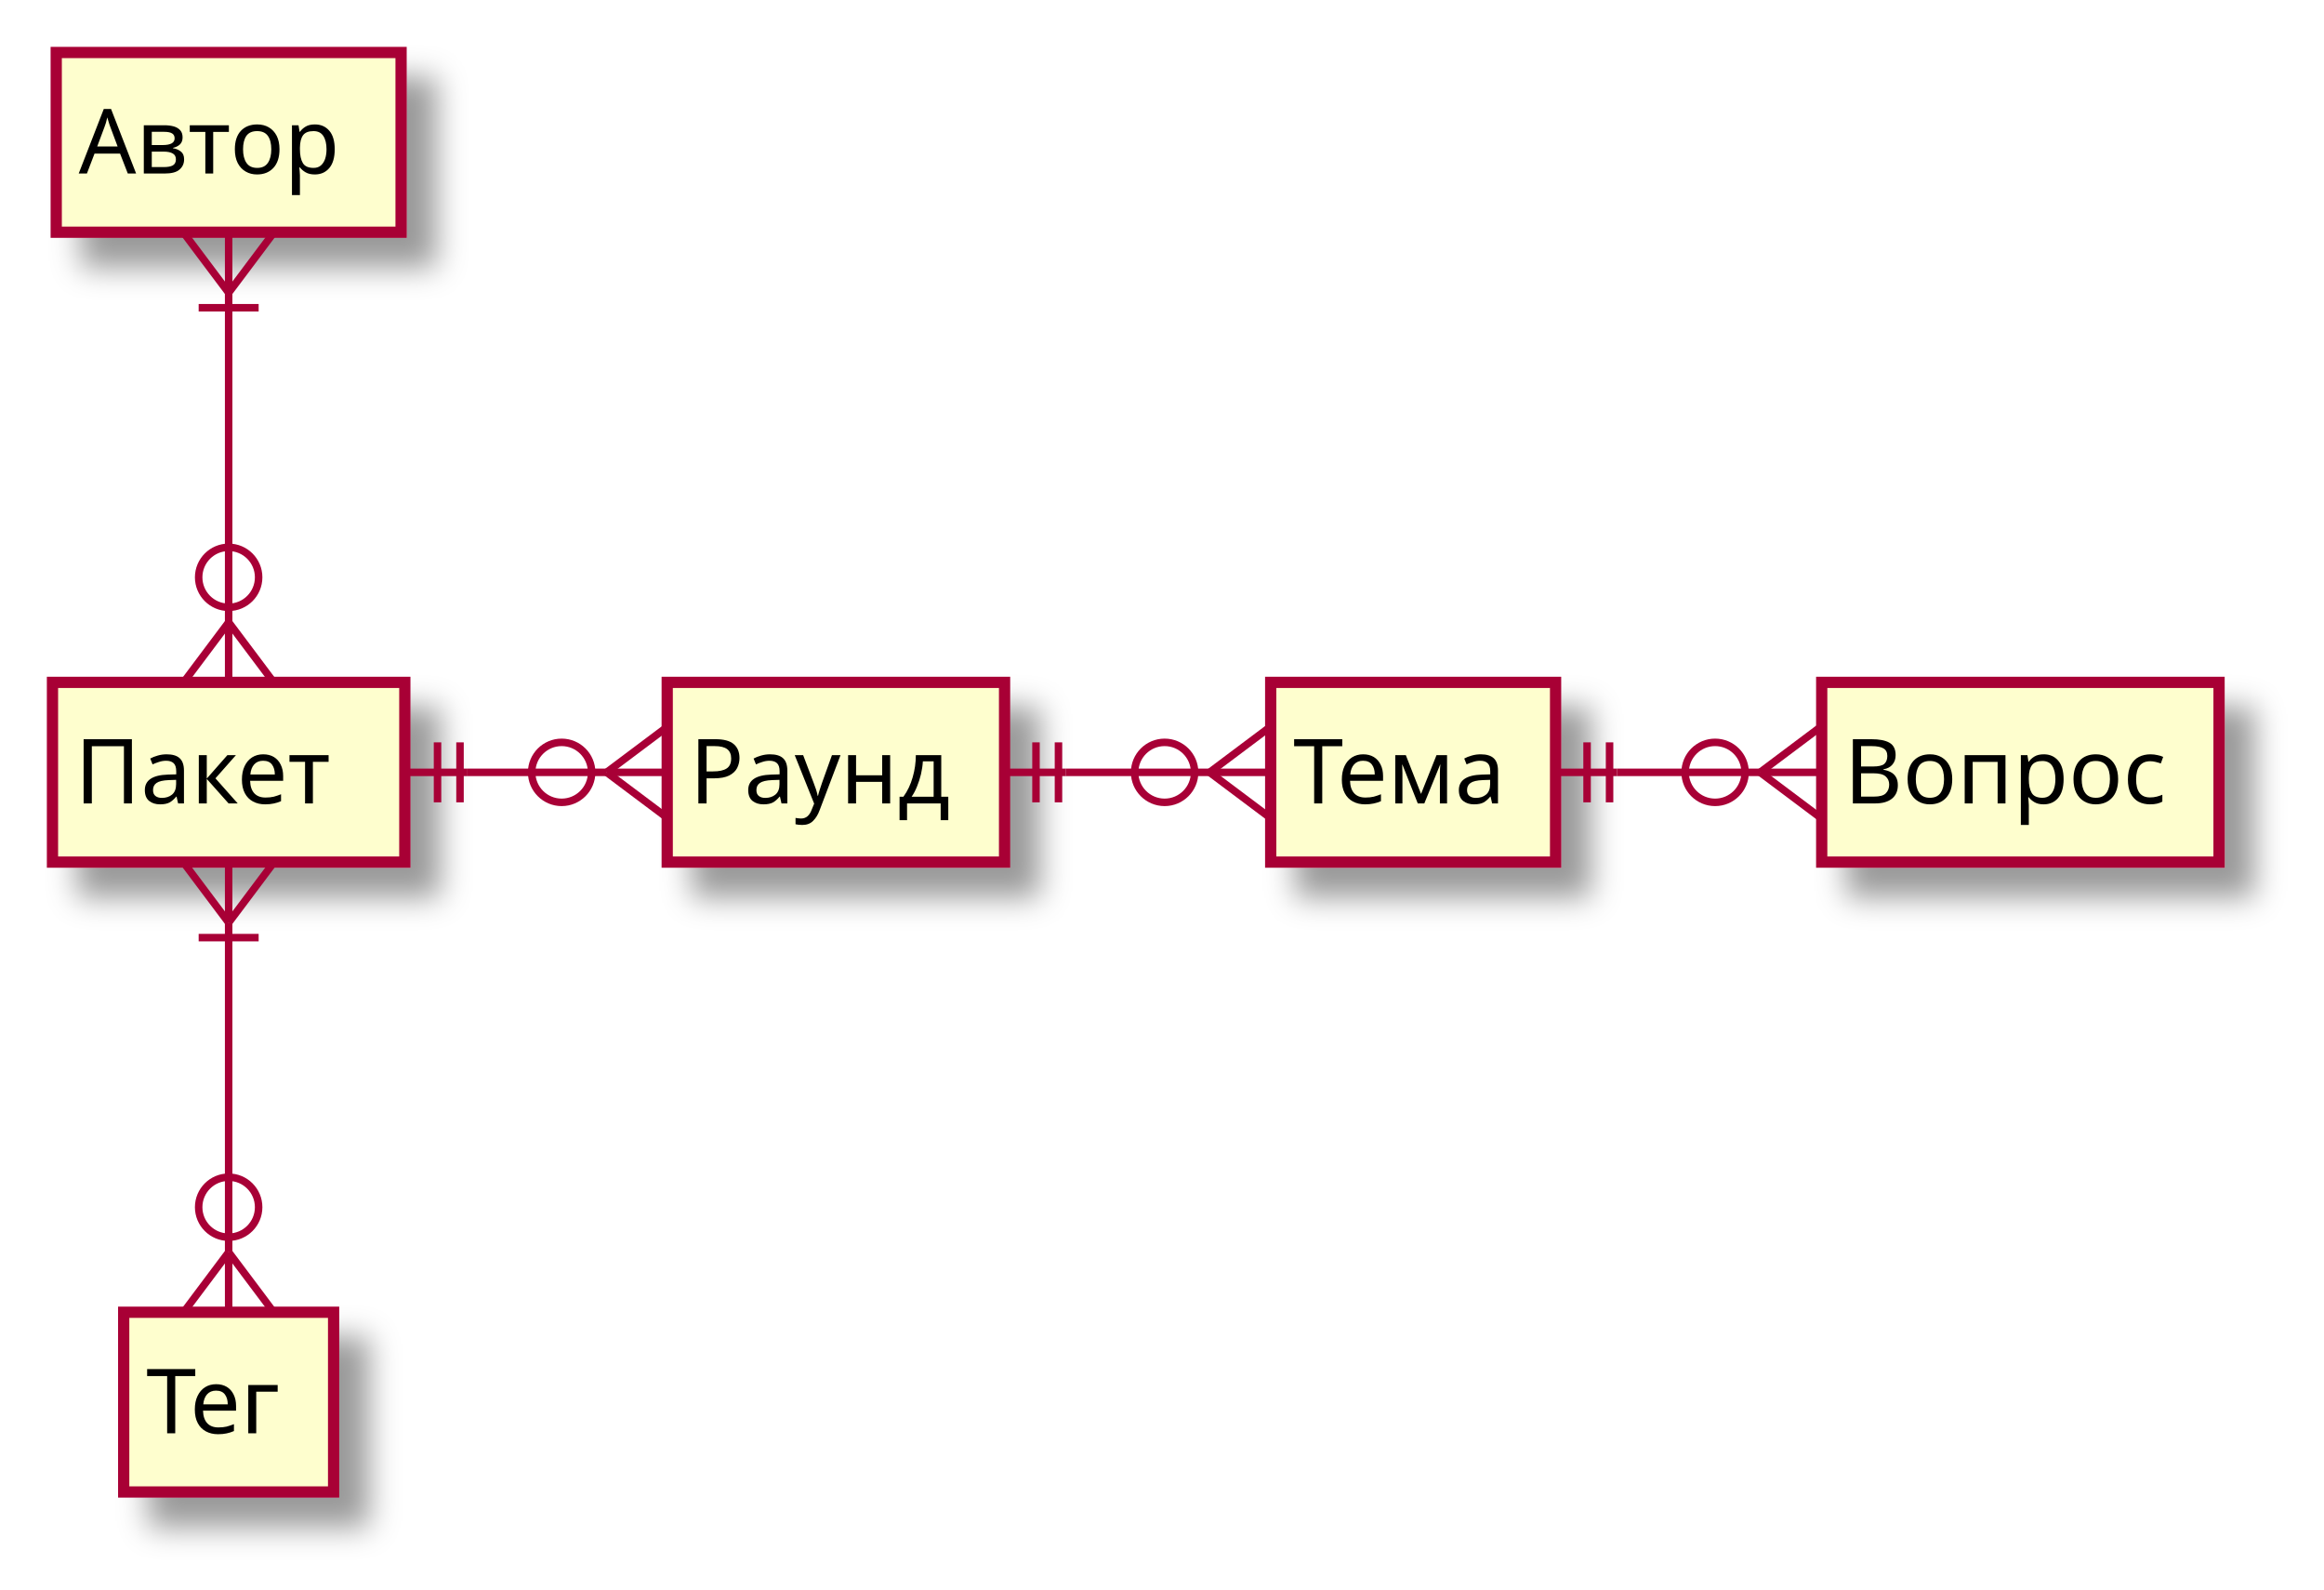
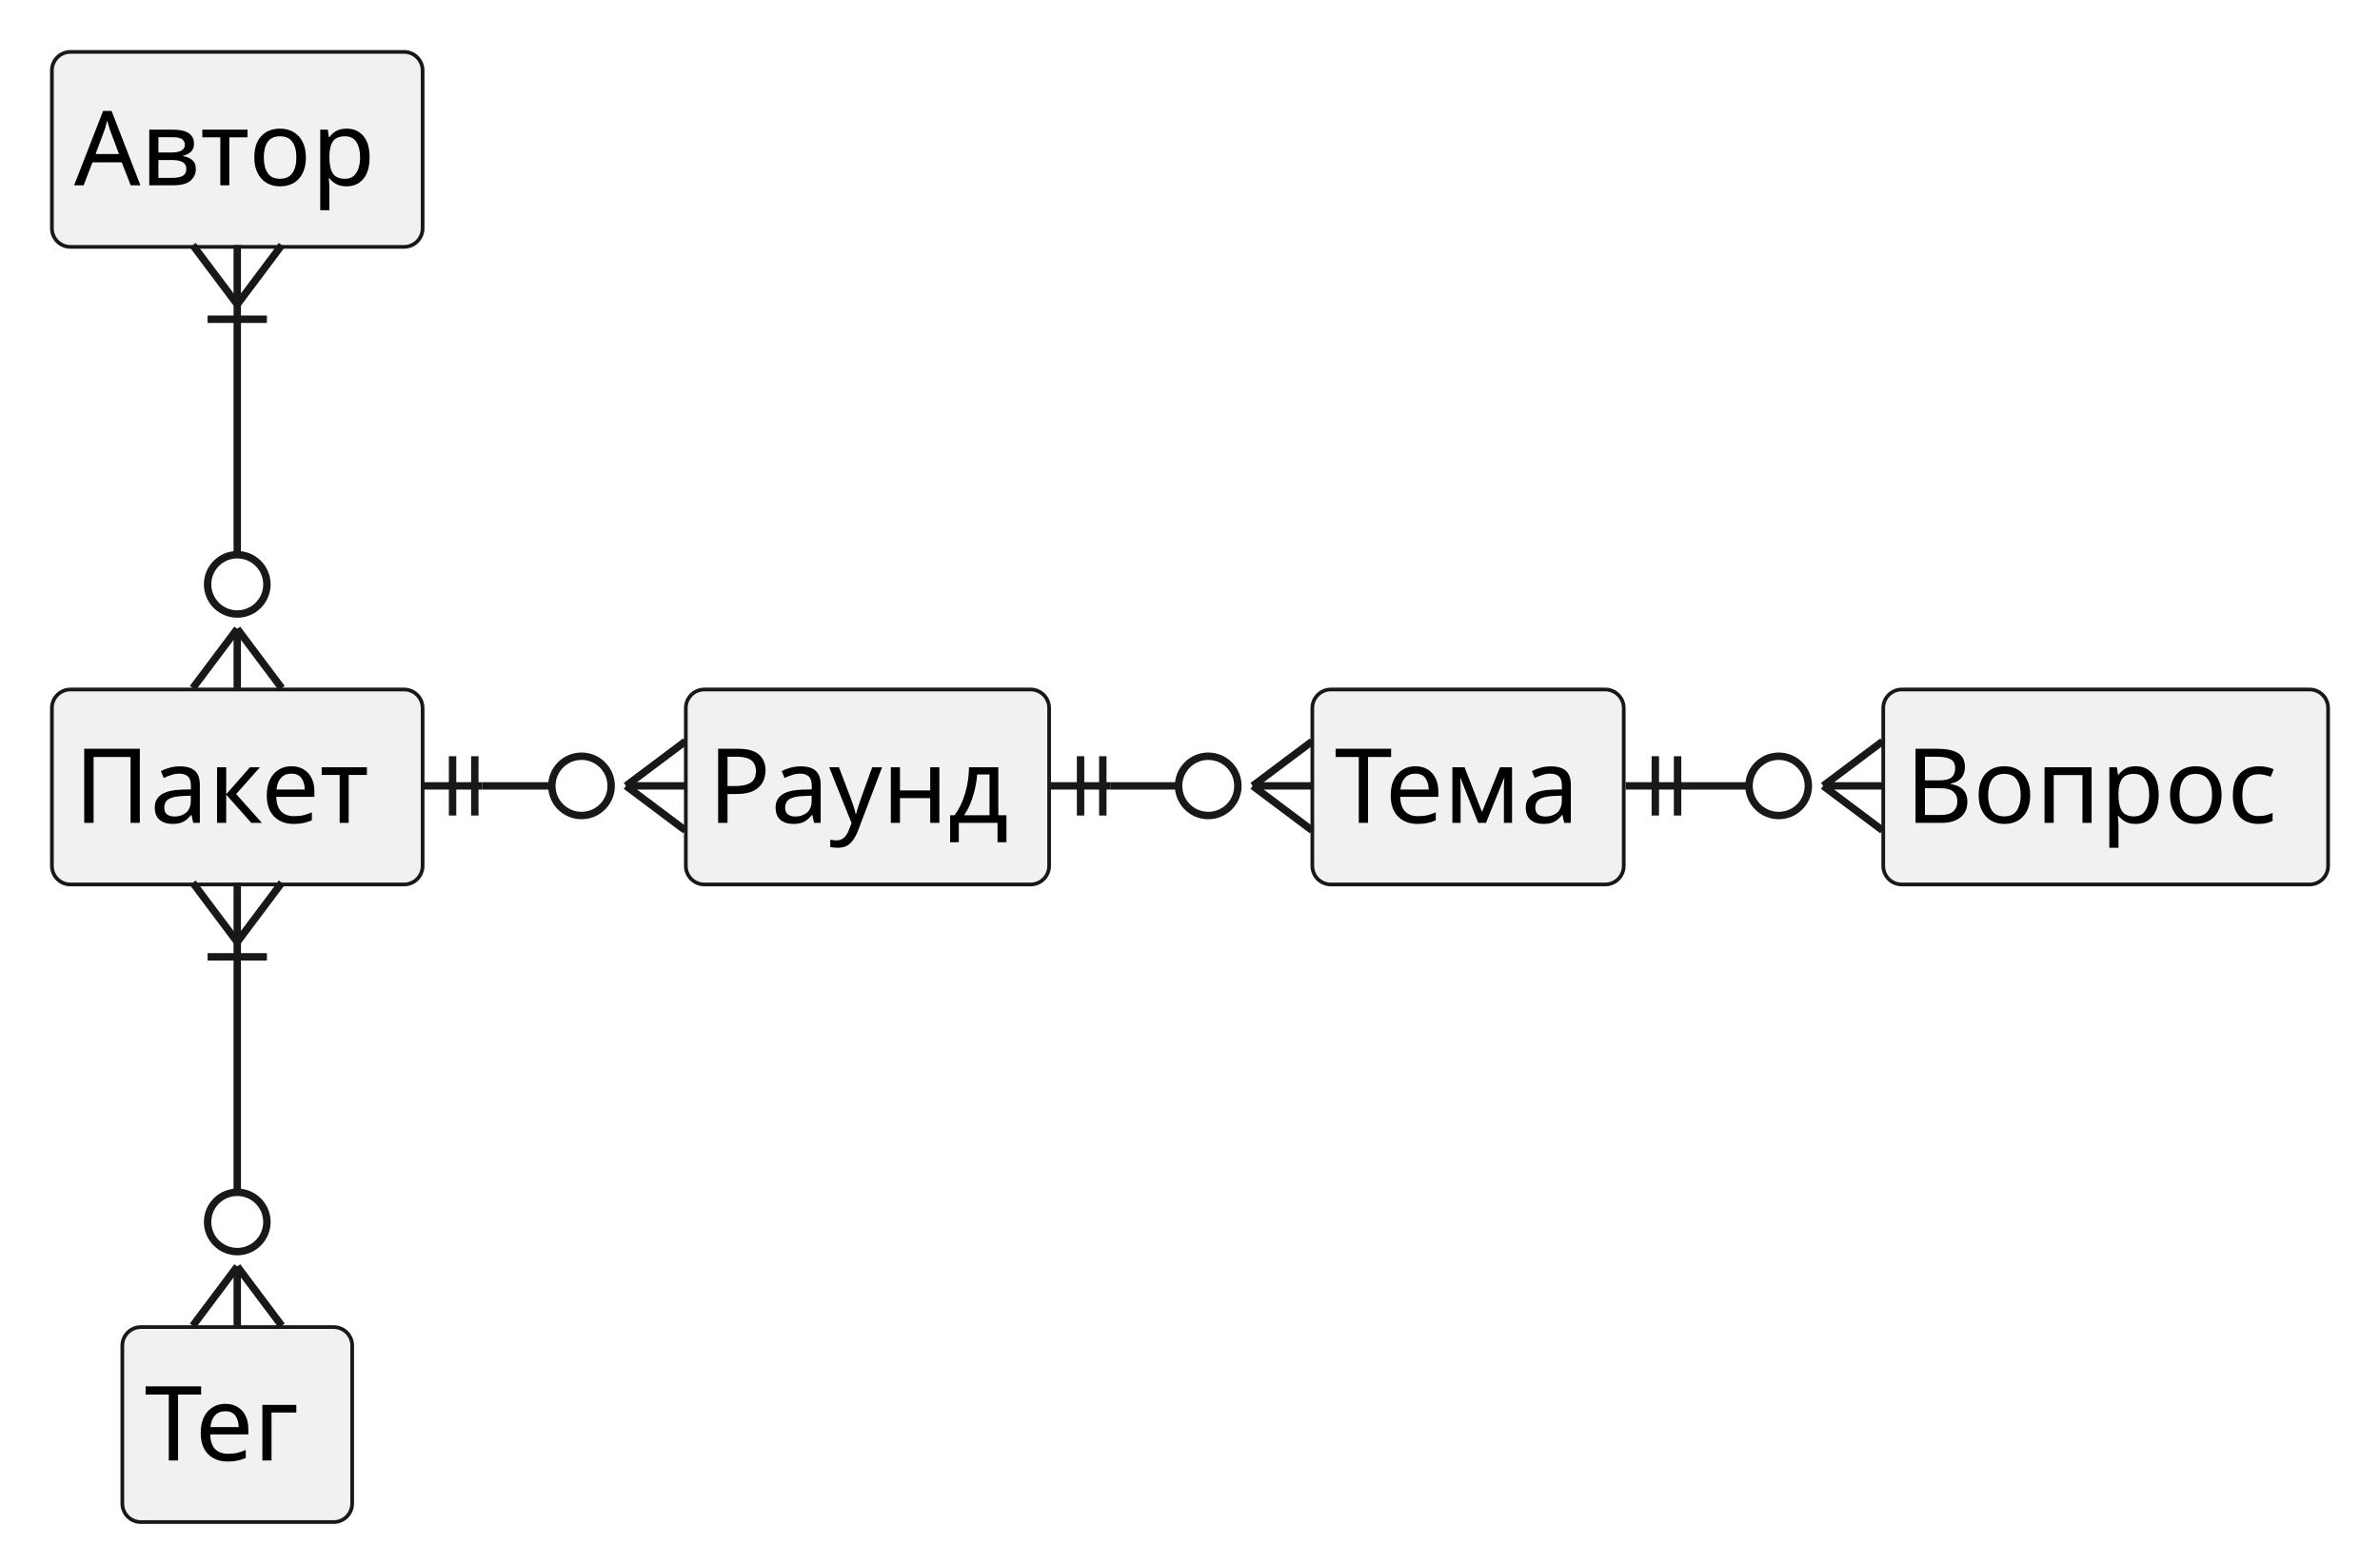
- <svg xmlns="http://www.w3.org/2000/svg" contentScriptType="application/ecmascript" contentStyleType="text/css" height="212px" preserveAspectRatio="none" style="width:310px;height:212px;background:#FFFFFF;" version="1.1" viewBox="0 0 310 212" width="310px" zoomAndPan="magnify">
-   <defs>
-     <filter height="300%" id="fqq52phljnwhs" width="300%" x="-1" y="-1">
-       <feGaussianBlur result="blurOut" stdDeviation="2.0" />
-       <feColorMatrix in="blurOut" result="blurOut2" type="matrix" values="0 0 0 0 0 0 0 0 0 0 0 0 0 0 0 0 0 0 .4 0" />
-       <feOffset dx="4.0" dy="4.0" in="blurOut2" result="blurOut3" />
-       <feBlend in="SourceGraphic" in2="blurOut3" mode="normal" />
-     </filter>
-   </defs>
+ <svg xmlns="http://www.w3.org/2000/svg" contentStyleType="text/css" height="211px" preserveAspectRatio="none" style="width:321px;height:211px;background:#FFFFFF;" version="1.1" viewBox="0 0 321 211" width="321px" zoomAndPan="magnify">
+   <defs />
  <g>
-     <rect codeLine="12" fill="#FEFECE" filter="url(#fqq52phljnwhs)" height="23.969" id="Пакет" style="stroke:#A80036;stroke-width:1.5;" width="47" x="7" y="91" />
-     <text fill="#000000" font-family="sans-serif" font-size="12" lengthAdjust="spacing" textLength="41" x="10" y="107.139">Пакет</text>
-     <rect codeLine="14" fill="#FEFECE" filter="url(#fqq52phljnwhs)" height="23.969" id="Автор" style="stroke:#A80036;stroke-width:1.5;" width="46" x="7.5" y="7" />
-     <text fill="#000000" font-family="sans-serif" font-size="12" lengthAdjust="spacing" textLength="40" x="10.5" y="23.139">Автор</text>
-     <rect codeLine="16" fill="#FEFECE" filter="url(#fqq52phljnwhs)" height="23.969" id="Тег" style="stroke:#A80036;stroke-width:1.5;" width="28" x="16.5" y="175" />
-     <text fill="#000000" font-family="sans-serif" font-size="12" lengthAdjust="spacing" textLength="22" x="19.5" y="191.139">Тег</text>
-     <rect codeLine="18" fill="#FEFECE" filter="url(#fqq52phljnwhs)" height="23.969" id="Раунд" style="stroke:#A80036;stroke-width:1.5;" width="45" x="89" y="91" />
-     <text fill="#000000" font-family="sans-serif" font-size="12" lengthAdjust="spacing" textLength="39" x="92" y="107.139">Раунд</text>
-     <rect codeLine="20" fill="#FEFECE" filter="url(#fqq52phljnwhs)" height="23.969" id="Тема" style="stroke:#A80036;stroke-width:1.5;" width="38" x="169.5" y="91" />
-     <text fill="#000000" font-family="sans-serif" font-size="12" lengthAdjust="spacing" textLength="32" x="172.5" y="107.139">Тема</text>
-     <rect codeLine="22" fill="#FEFECE" filter="url(#fqq52phljnwhs)" height="23.969" id="Вопрос" style="stroke:#A80036;stroke-width:1.5;" width="53" x="243" y="91" />
-     <text fill="#000000" font-family="sans-serif" font-size="12" lengthAdjust="spacing" textLength="47" x="246" y="107.139">Вопрос</text>
-     <path codeLine="24" d="M30.5,39.04 C30.5,39.04 30.5,82.99 30.5,82.99 " fill="none" id="Автор-Пакет" style="stroke:#A80036;stroke-width:1.0;" />
-     <line style="stroke:#A80036;stroke-width:1.0;" x1="30.5" x2="36.5" y1="82.99" y2="90.99" />
-     <line style="stroke:#A80036;stroke-width:1.0;" x1="30.5" x2="24.5" y1="82.99" y2="90.99" />
-     <line style="stroke:#A80036;stroke-width:1.0;" x1="30.5" x2="30.5" y1="82.99" y2="90.99" />
-     <ellipse cx="30.5" cy="76.99" rx="4" ry="4" style="stroke:#A80036;stroke-width:1.0;fill:none;" />
-     <line style="stroke:#A80036;stroke-width:1.0;fill:none;" x1="30.5" x2="24.5" y1="39.04" y2="31.04" />
-     <line style="stroke:#A80036;stroke-width:1.0;fill:none;" x1="30.5" x2="36.5" y1="39.04" y2="31.04" />
-     <line style="stroke:#A80036;stroke-width:1.0;fill:none;" x1="30.5" x2="30.5" y1="39.04" y2="31.04" />
-     <line style="stroke:#A80036;stroke-width:1.0;fill:none;" x1="26.5" x2="34.5" y1="41.04" y2="41.04" />
-     <path codeLine="25" d="M30.5,123.04 C30.5,123.04 30.5,166.99 30.5,166.99 " fill="none" id="Пакет-Тег" style="stroke:#A80036;stroke-width:1.0;" />
-     <line style="stroke:#A80036;stroke-width:1.0;" x1="30.5" x2="36.5" y1="166.99" y2="174.99" />
-     <line style="stroke:#A80036;stroke-width:1.0;" x1="30.5" x2="24.5" y1="166.99" y2="174.99" />
-     <line style="stroke:#A80036;stroke-width:1.0;" x1="30.5" x2="30.5" y1="166.99" y2="174.99" />
-     <ellipse cx="30.5" cy="160.99" rx="4" ry="4" style="stroke:#A80036;stroke-width:1.0;fill:none;" />
-     <line style="stroke:#A80036;stroke-width:1.0;fill:none;" x1="30.5" x2="24.5" y1="123.04" y2="115.04" />
-     <line style="stroke:#A80036;stroke-width:1.0;fill:none;" x1="30.5" x2="36.5" y1="123.04" y2="115.04" />
-     <line style="stroke:#A80036;stroke-width:1.0;fill:none;" x1="30.5" x2="30.5" y1="123.04" y2="115.04" />
-     <line style="stroke:#A80036;stroke-width:1.0;fill:none;" x1="26.5" x2="34.5" y1="125.04" y2="125.04" />
-     <path codeLine="26" d="M62.36,103 C62.36,103 80.92,103 80.92,103 " fill="none" id="Пакет-Раунд" style="stroke:#A80036;stroke-width:1.0;" />
-     <line style="stroke:#A80036;stroke-width:1.0;" x1="80.92" x2="88.92" y1="103" y2="97" />
-     <line style="stroke:#A80036;stroke-width:1.0;" x1="80.92" x2="88.92" y1="103" y2="109" />
-     <line style="stroke:#A80036;stroke-width:1.0;" x1="80.92" x2="88.92" y1="103" y2="103" />
-     <ellipse cx="74.92" cy="103" rx="4" ry="4" style="stroke:#A80036;stroke-width:1.0;fill:none;" />
-     <line style="stroke:#A80036;stroke-width:1.0;fill:none;" x1="58.36" x2="58.36" y1="107" y2="99" />
-     <line style="stroke:#A80036;stroke-width:1.0;fill:none;" x1="61.36" x2="61.36" y1="107" y2="99" />
-     <line style="stroke:#A80036;stroke-width:1.0;fill:none;" x1="62.36" x2="54.36" y1="103" y2="103" />
-     <path codeLine="27" d="M142.19,103 C142.19,103 161.35,103 161.35,103 " fill="none" id="Раунд-Тема" style="stroke:#A80036;stroke-width:1.0;" />
-     <line style="stroke:#A80036;stroke-width:1.0;" x1="161.35" x2="169.35" y1="103" y2="97" />
-     <line style="stroke:#A80036;stroke-width:1.0;" x1="161.35" x2="169.35" y1="103" y2="109" />
-     <line style="stroke:#A80036;stroke-width:1.0;" x1="161.35" x2="169.35" y1="103" y2="103" />
-     <ellipse cx="155.35" cy="103" rx="4" ry="4" style="stroke:#A80036;stroke-width:1.0;fill:none;" />
-     <line style="stroke:#A80036;stroke-width:1.0;fill:none;" x1="138.19" x2="138.19" y1="107" y2="99" />
-     <line style="stroke:#A80036;stroke-width:1.0;fill:none;" x1="141.19" x2="141.19" y1="107" y2="99" />
-     <line style="stroke:#A80036;stroke-width:1.0;fill:none;" x1="142.19" x2="134.19" y1="103" y2="103" />
-     <path codeLine="28" d="M215.7,103 C215.7,103 234.78,103 234.78,103 " fill="none" id="Тема-Вопрос" style="stroke:#A80036;stroke-width:1.0;" />
-     <line style="stroke:#A80036;stroke-width:1.0;" x1="234.78" x2="242.78" y1="103" y2="97" />
-     <line style="stroke:#A80036;stroke-width:1.0;" x1="234.78" x2="242.78" y1="103" y2="109" />
-     <line style="stroke:#A80036;stroke-width:1.0;" x1="234.78" x2="242.78" y1="103" y2="103" />
-     <ellipse cx="228.78" cy="103" rx="4" ry="4" style="stroke:#A80036;stroke-width:1.0;fill:none;" />
-     <line style="stroke:#A80036;stroke-width:1.0;fill:none;" x1="211.7" x2="211.7" y1="107" y2="99" />
-     <line style="stroke:#A80036;stroke-width:1.0;fill:none;" x1="214.7" x2="214.7" y1="107" y2="99" />
-     <line style="stroke:#A80036;stroke-width:1.0;fill:none;" x1="215.7" x2="207.7" y1="103" y2="103" />
+     <g id="elem_Пакет">
+       <rect codeLine="12" fill="#F1F1F1" height="26.297" id="Пакет" rx="2.5" ry="2.5" style="stroke:#181818;stroke-width:0.5;" width="50" x="7" y="93" />
+       <text fill="#000000" font-family="sans-serif" font-size="14" lengthAdjust="spacing" textLength="44" x="10" y="110.995">Пакет</text>
+     </g>
+     <g id="elem_Автор">
+       <rect codeLine="14" fill="#F1F1F1" height="26.297" id="Автор" rx="2.5" ry="2.5" style="stroke:#181818;stroke-width:0.5;" width="50" x="7" y="7" />
+       <text fill="#000000" font-family="sans-serif" font-size="14" lengthAdjust="spacing" textLength="44" x="10" y="24.995">Автор</text>
+     </g>
+     <g id="elem_Тег">
+       <rect codeLine="16" fill="#F1F1F1" height="26.297" id="Тег" rx="2.5" ry="2.5" style="stroke:#181818;stroke-width:0.5;" width="31" x="16.5" y="179" />
+       <text fill="#000000" font-family="sans-serif" font-size="14" lengthAdjust="spacing" textLength="25" x="19.5" y="196.995">Тег</text>
+     </g>
+     <g id="elem_Раунд">
+       <rect codeLine="18" fill="#F1F1F1" height="26.297" id="Раунд" rx="2.5" ry="2.5" style="stroke:#181818;stroke-width:0.5;" width="49" x="92.5" y="93" />
+       <text fill="#000000" font-family="sans-serif" font-size="14" lengthAdjust="spacing" textLength="43" x="95.5" y="110.995">Раунд</text>
+     </g>
+     <g id="elem_Тема">
+       <rect codeLine="20" fill="#F1F1F1" height="26.297" id="Тема" rx="2.5" ry="2.5" style="stroke:#181818;stroke-width:0.5;" width="42" x="177" y="93" />
+       <text fill="#000000" font-family="sans-serif" font-size="14" lengthAdjust="spacing" textLength="36" x="180" y="110.995">Тема</text>
+     </g>
+     <g id="elem_Вопрос">
+       <rect codeLine="22" fill="#F1F1F1" height="26.297" id="Вопрос" rx="2.5" ry="2.5" style="stroke:#181818;stroke-width:0.5;" width="60" x="254" y="93" />
+       <text fill="#000000" font-family="sans-serif" font-size="14" lengthAdjust="spacing" textLength="54" x="257" y="110.995">Вопрос</text>
+     </g>
+     <g id="link_Автор_Пакет">
+       <path codeLine="24" d="M32,41.06 C32,57.23 32,58.59 32,74.82 " fill="none" id="Автор-Пакет" style="stroke:#181818;stroke-width:1.0;" />
+       <line style="stroke:#181818;stroke-width:1.0;" x1="32" x2="26" y1="41.06" y2="33.06" />
+       <line style="stroke:#181818;stroke-width:1.0;" x1="32" x2="38" y1="41.06" y2="33.06" />
+       <line style="stroke:#181818;stroke-width:1.0;" x1="32" x2="32" y1="41.06" y2="33.06" />
+       <line style="stroke:#181818;stroke-width:1.0;" x1="28" x2="36" y1="43.06" y2="43.06" />
+       <line style="stroke:#181818;stroke-width:1.0;" x1="32" x2="38" y1="84.82" y2="92.82" />
+       <line style="stroke:#181818;stroke-width:1.0;" x1="32" x2="26" y1="84.82" y2="92.82" />
+       <line style="stroke:#181818;stroke-width:1.0;" x1="32" x2="32" y1="84.82" y2="92.82" />
+       <ellipse cx="32" cy="78.82" fill="none" rx="4" ry="4" style="stroke:#181818;stroke-width:1.0;" />
+     </g>
+     <g id="link_Пакет_Тег">
+       <path codeLine="25" d="M32,127.06 C32,143.23 32,144.59 32,160.82 " fill="none" id="Пакет-Тег" style="stroke:#181818;stroke-width:1.0;" />
+       <line style="stroke:#181818;stroke-width:1.0;" x1="32" x2="26" y1="127.06" y2="119.06" />
+       <line style="stroke:#181818;stroke-width:1.0;" x1="32" x2="38" y1="127.06" y2="119.06" />
+       <line style="stroke:#181818;stroke-width:1.0;" x1="32" x2="32" y1="127.06" y2="119.06" />
+       <line style="stroke:#181818;stroke-width:1.0;" x1="28" x2="36" y1="129.06" y2="129.06" />
+       <line style="stroke:#181818;stroke-width:1.0;" x1="32" x2="38" y1="170.82" y2="178.82" />
+       <line style="stroke:#181818;stroke-width:1.0;" x1="32" x2="26" y1="170.82" y2="178.82" />
+       <line style="stroke:#181818;stroke-width:1.0;" x1="32" x2="32" y1="170.82" y2="178.82" />
+       <ellipse cx="32" cy="164.82" fill="none" rx="4" ry="4" style="stroke:#181818;stroke-width:1.0;" />
+     </g>
+     <g id="link_Пакет_Раунд">
+       <path codeLine="26" d="M65.04,106 C76.21,106 63.32,106 74.43,106 " fill="none" id="Пакет-Раунд" style="stroke:#181818;stroke-width:1.0;" />
+       <line style="stroke:#181818;stroke-width:1.0;" x1="61.04" x2="61.04" y1="110" y2="102" />
+       <line style="stroke:#181818;stroke-width:1.0;" x1="64.04" x2="64.04" y1="110" y2="102" />
+       <line style="stroke:#181818;stroke-width:1.0;" x1="65.04" x2="57.04" y1="106" y2="106" />
+       <line style="stroke:#181818;stroke-width:1.0;" x1="84.43" x2="92.43" y1="106" y2="100" />
+       <line style="stroke:#181818;stroke-width:1.0;" x1="84.43" x2="92.43" y1="106" y2="112" />
+       <line style="stroke:#181818;stroke-width:1.0;" x1="84.43" x2="92.43" y1="106" y2="106" />
+       <ellipse cx="78.43" cy="106" fill="none" rx="4" ry="4" style="stroke:#181818;stroke-width:1.0;" />
+     </g>
+     <g id="link_Раунд_Тема">
+       <path codeLine="27" d="M149.74,106 C161,106 148.19,106 158.96,106 " fill="none" id="Раунд-Тема" style="stroke:#181818;stroke-width:1.0;" />
+       <line style="stroke:#181818;stroke-width:1.0;" x1="145.74" x2="145.74" y1="110" y2="102" />
+       <line style="stroke:#181818;stroke-width:1.0;" x1="148.74" x2="148.74" y1="110" y2="102" />
+       <line style="stroke:#181818;stroke-width:1.0;" x1="149.74" x2="141.74" y1="106" y2="106" />
+       <line style="stroke:#181818;stroke-width:1.0;" x1="168.96" x2="176.96" y1="106" y2="100" />
+       <line style="stroke:#181818;stroke-width:1.0;" x1="168.96" x2="176.96" y1="106" y2="112" />
+       <line style="stroke:#181818;stroke-width:1.0;" x1="168.96" x2="176.96" y1="106" y2="106" />
+       <ellipse cx="162.96" cy="106" fill="none" rx="4" ry="4" style="stroke:#181818;stroke-width:1.0;" />
+     </g>
+     <g id="link_Тема_Вопрос">
+       <path codeLine="28" d="M227.26,106 C237.7,106 224.47,106 235.9,106 " fill="none" id="Тема-Вопрос" style="stroke:#181818;stroke-width:1.0;" />
+       <line style="stroke:#181818;stroke-width:1.0;" x1="223.26" x2="223.26" y1="110" y2="102" />
+       <line style="stroke:#181818;stroke-width:1.0;" x1="226.26" x2="226.26" y1="110" y2="102" />
+       <line style="stroke:#181818;stroke-width:1.0;" x1="227.26" x2="219.26" y1="106" y2="106" />
+       <line style="stroke:#181818;stroke-width:1.0;" x1="245.9" x2="253.9" y1="106" y2="100" />
+       <line style="stroke:#181818;stroke-width:1.0;" x1="245.9" x2="253.9" y1="106" y2="112" />
+       <line style="stroke:#181818;stroke-width:1.0;" x1="245.9" x2="253.9" y1="106" y2="106" />
+       <ellipse cx="239.9" cy="106" fill="none" rx="4" ry="4" style="stroke:#181818;stroke-width:1.0;" />
+     </g>
  </g>
</svg>
